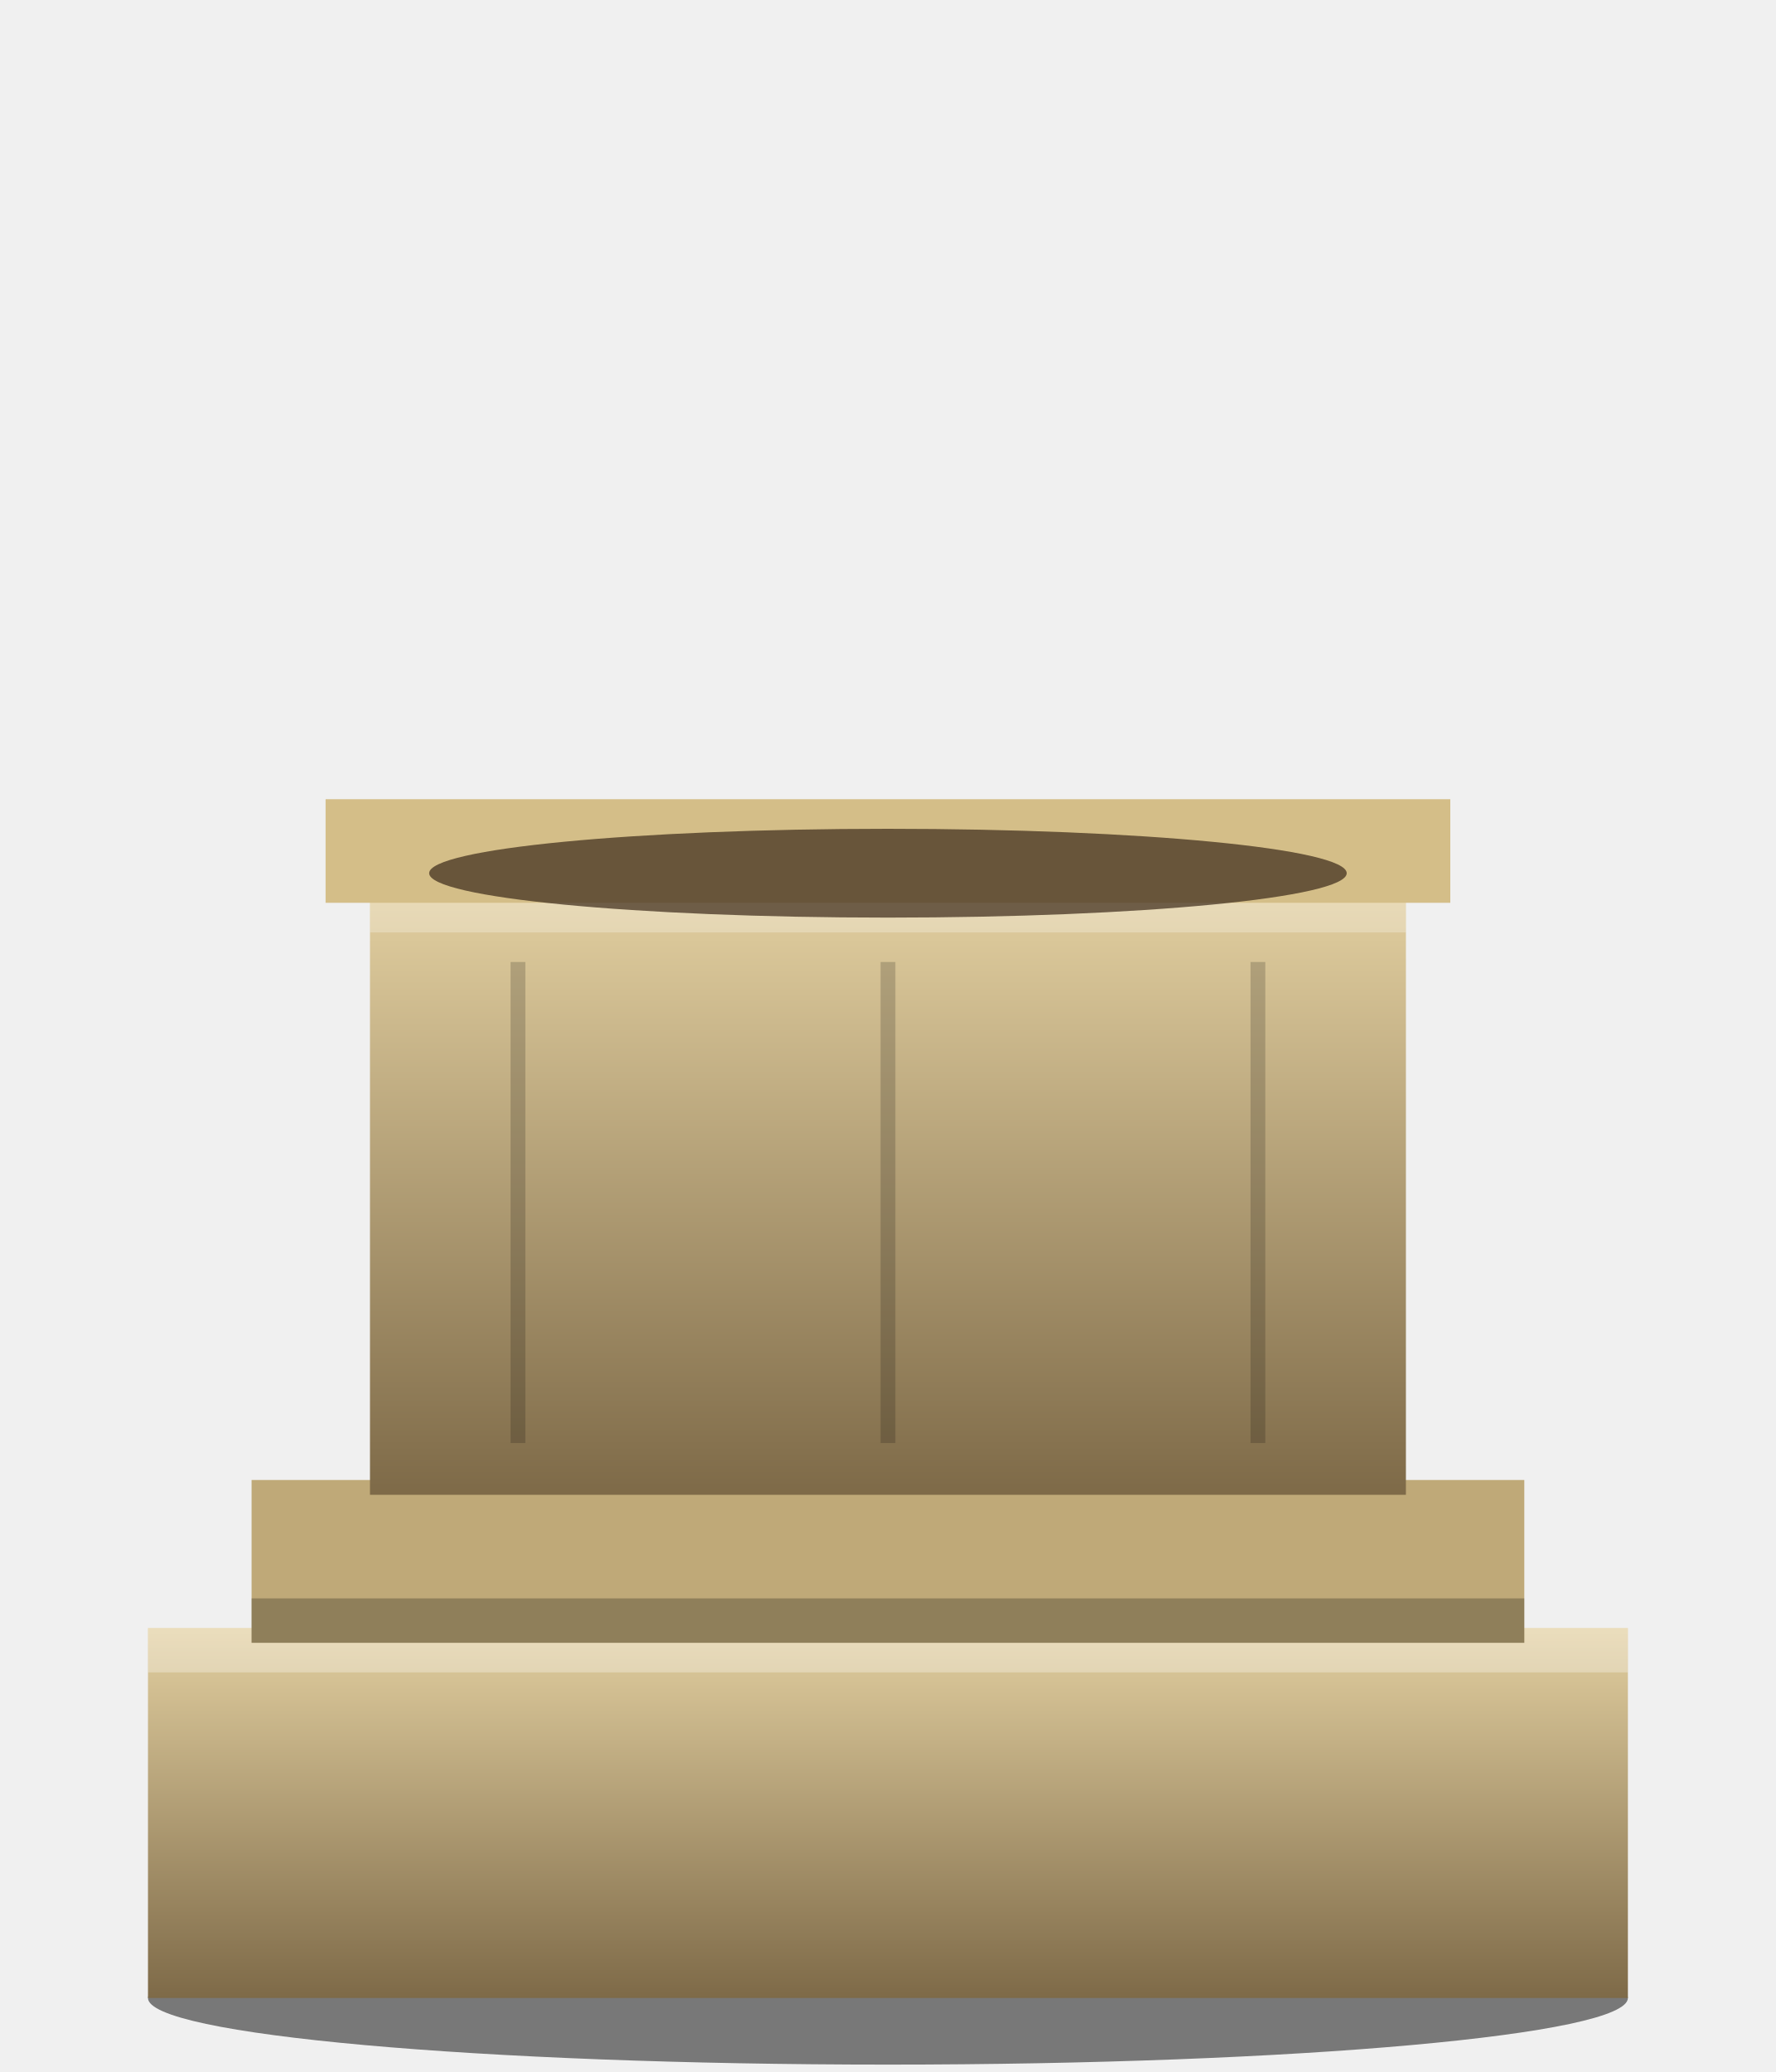
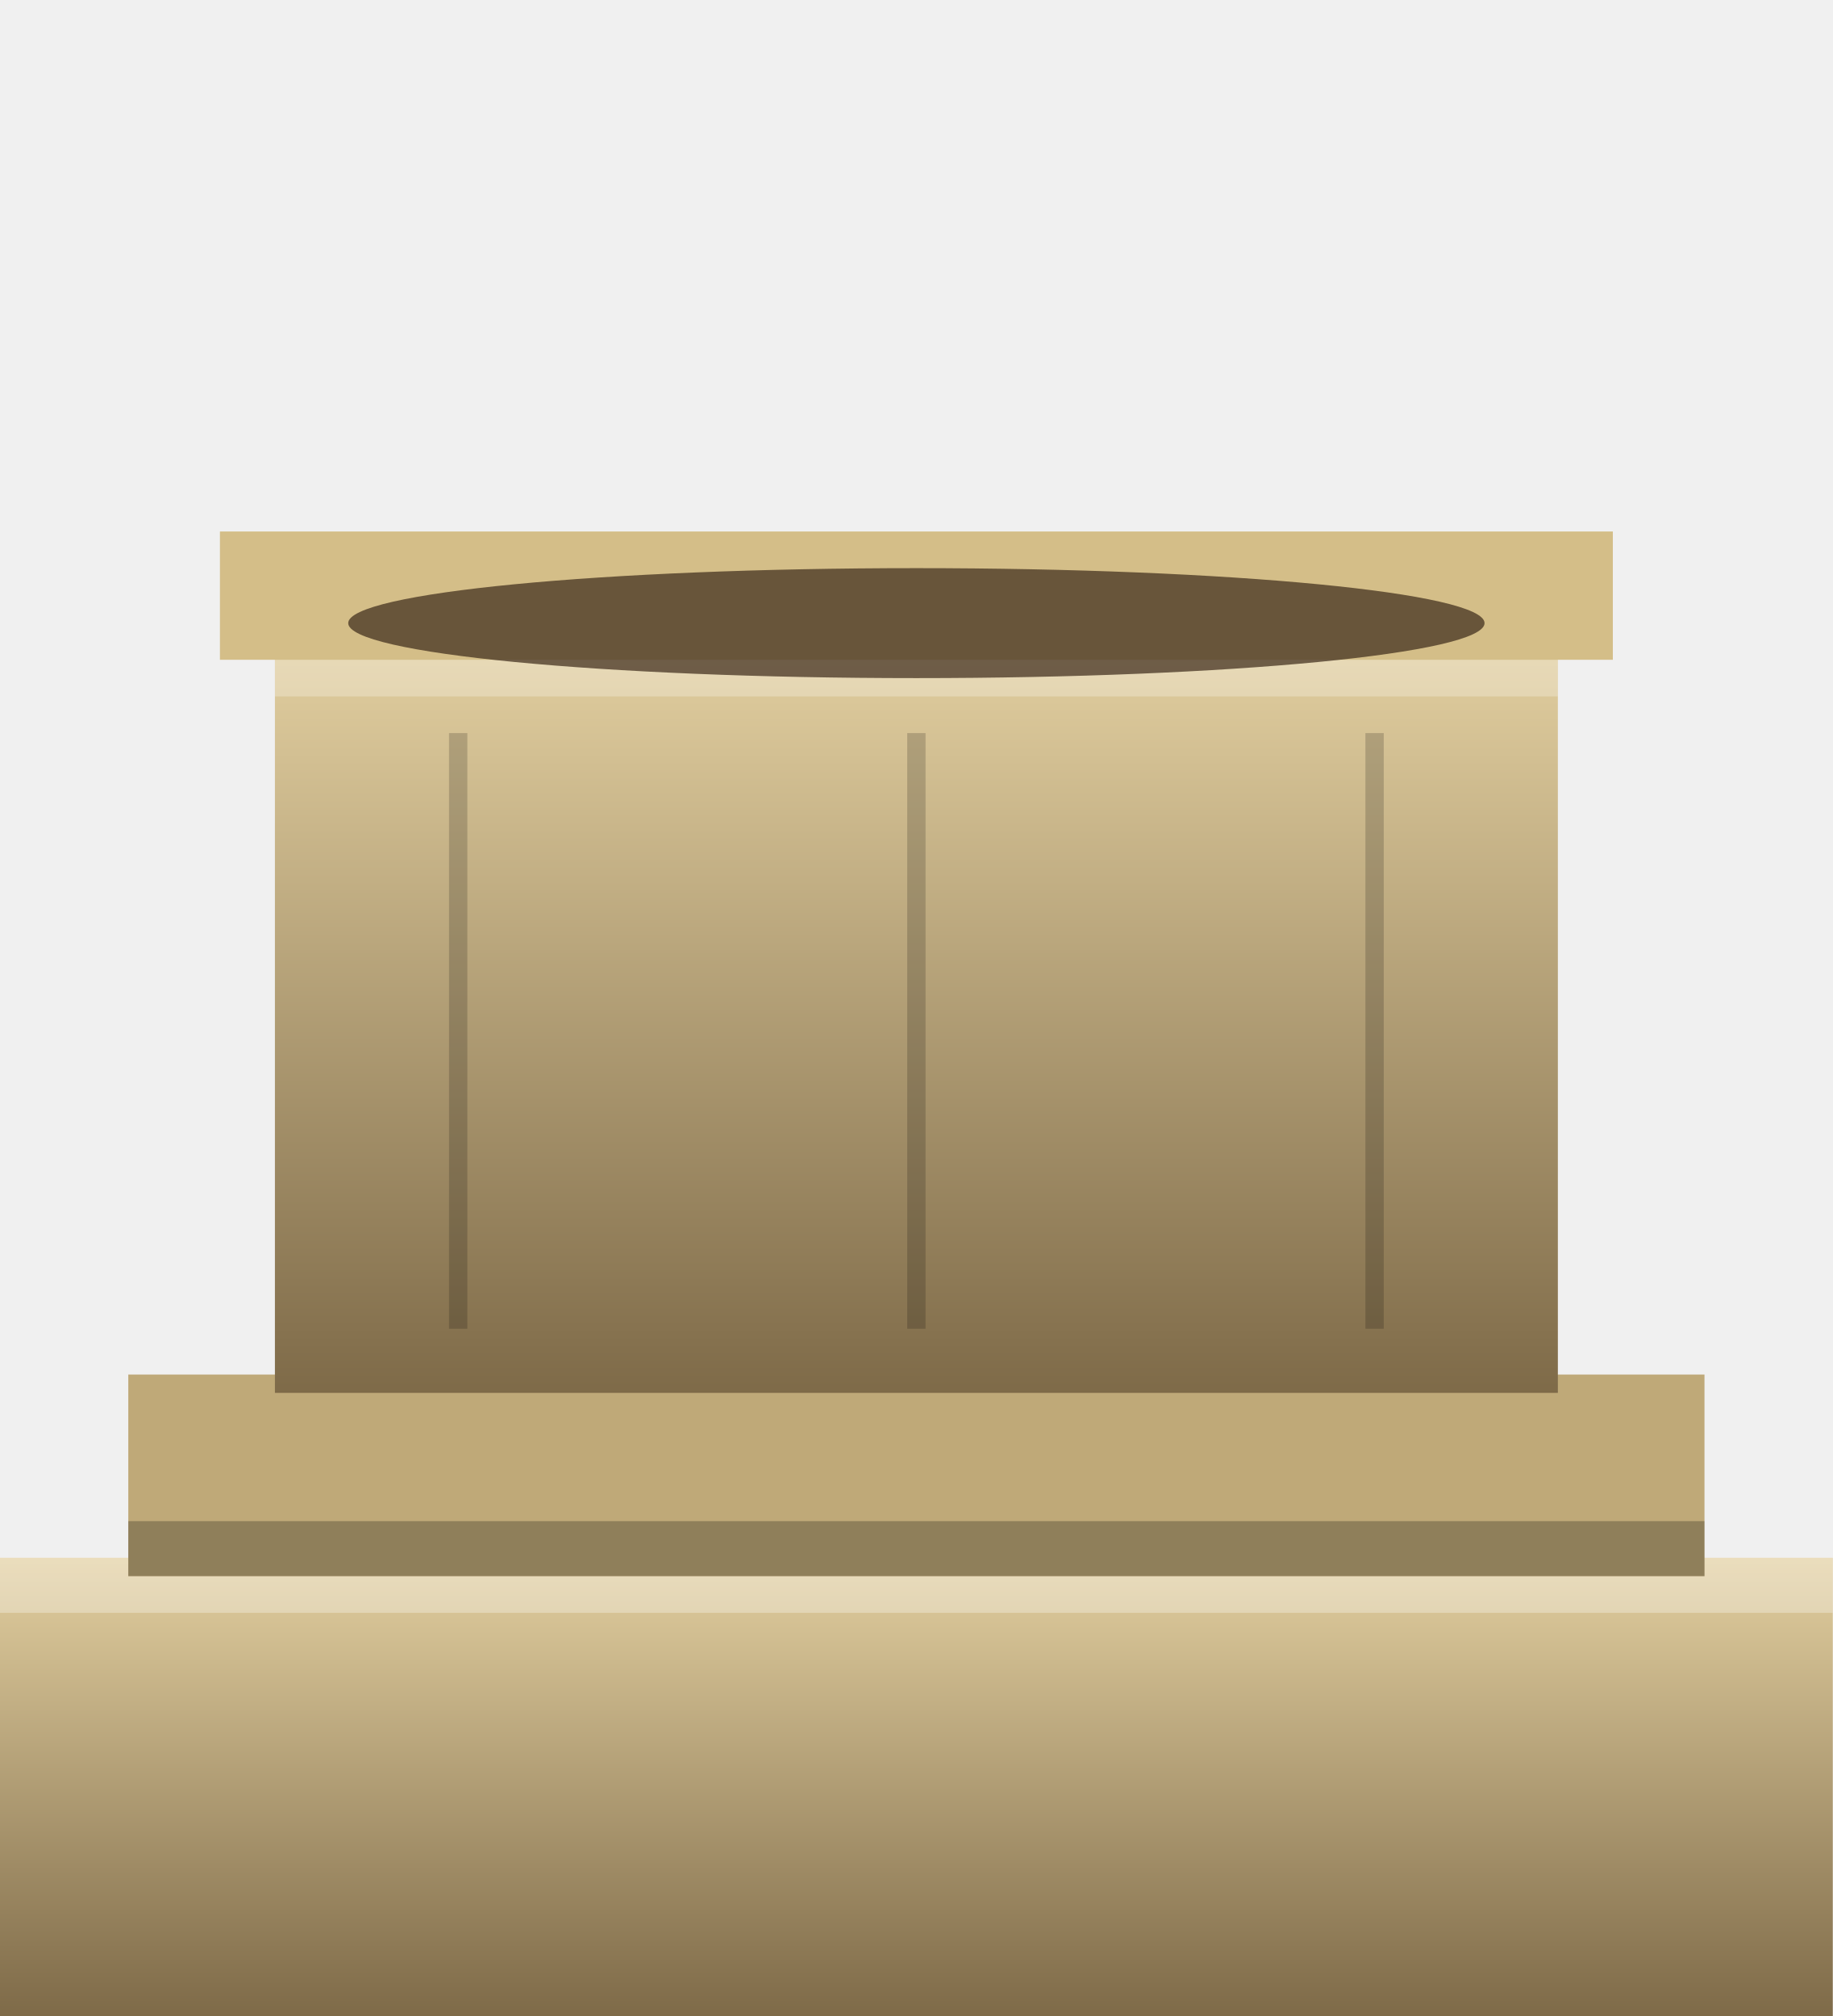
- <svg xmlns="http://www.w3.org/2000/svg" viewBox="0 0 240 280" width="240" height="280">
+ <svg xmlns="http://www.w3.org/2000/svg" viewBox="20 50 200 220" width="200" height="220">
  <defs>
    <linearGradient id="al_stone" x1="0" y1="0" x2="0" y2="1">
      <stop offset="0" stop-color="#e2cfa0" />
      <stop offset="1" stop-color="#7e6a48" />
    </linearGradient>
  </defs>
-   <ellipse cx="120" cy="270" rx="100" ry="9" fill="#000" opacity="0.5" />
  <rect x="20" y="220" width="200" height="50" fill="url(#al_stone)" />
  <rect x="20" y="220" width="200" height="6" fill="#fff" opacity="0.3" />
  <rect x="34" y="200" width="172" height="22" fill="#bfa978" />
  <rect x="34" y="216" width="172" height="6" fill="#000" opacity="0.25" />
  <rect x="50" y="120" width="140" height="82" fill="url(#al_stone)" />
  <rect x="50" y="120" width="140" height="6" fill="#fff" opacity="0.25" />
  <line x1="70" y1="130" x2="70" y2="195" stroke="#000" opacity="0.18" stroke-width="2" />
  <line x1="120" y1="130" x2="120" y2="195" stroke="#000" opacity="0.18" stroke-width="2" />
  <line x1="170" y1="130" x2="170" y2="195" stroke="#000" opacity="0.18" stroke-width="2" />
  <rect x="44" y="108" width="152" height="14" fill="#d4be88" />
  <ellipse cx="120" cy="118" rx="62" ry="6" fill="#3a2818" opacity="0.7" />
</svg>
